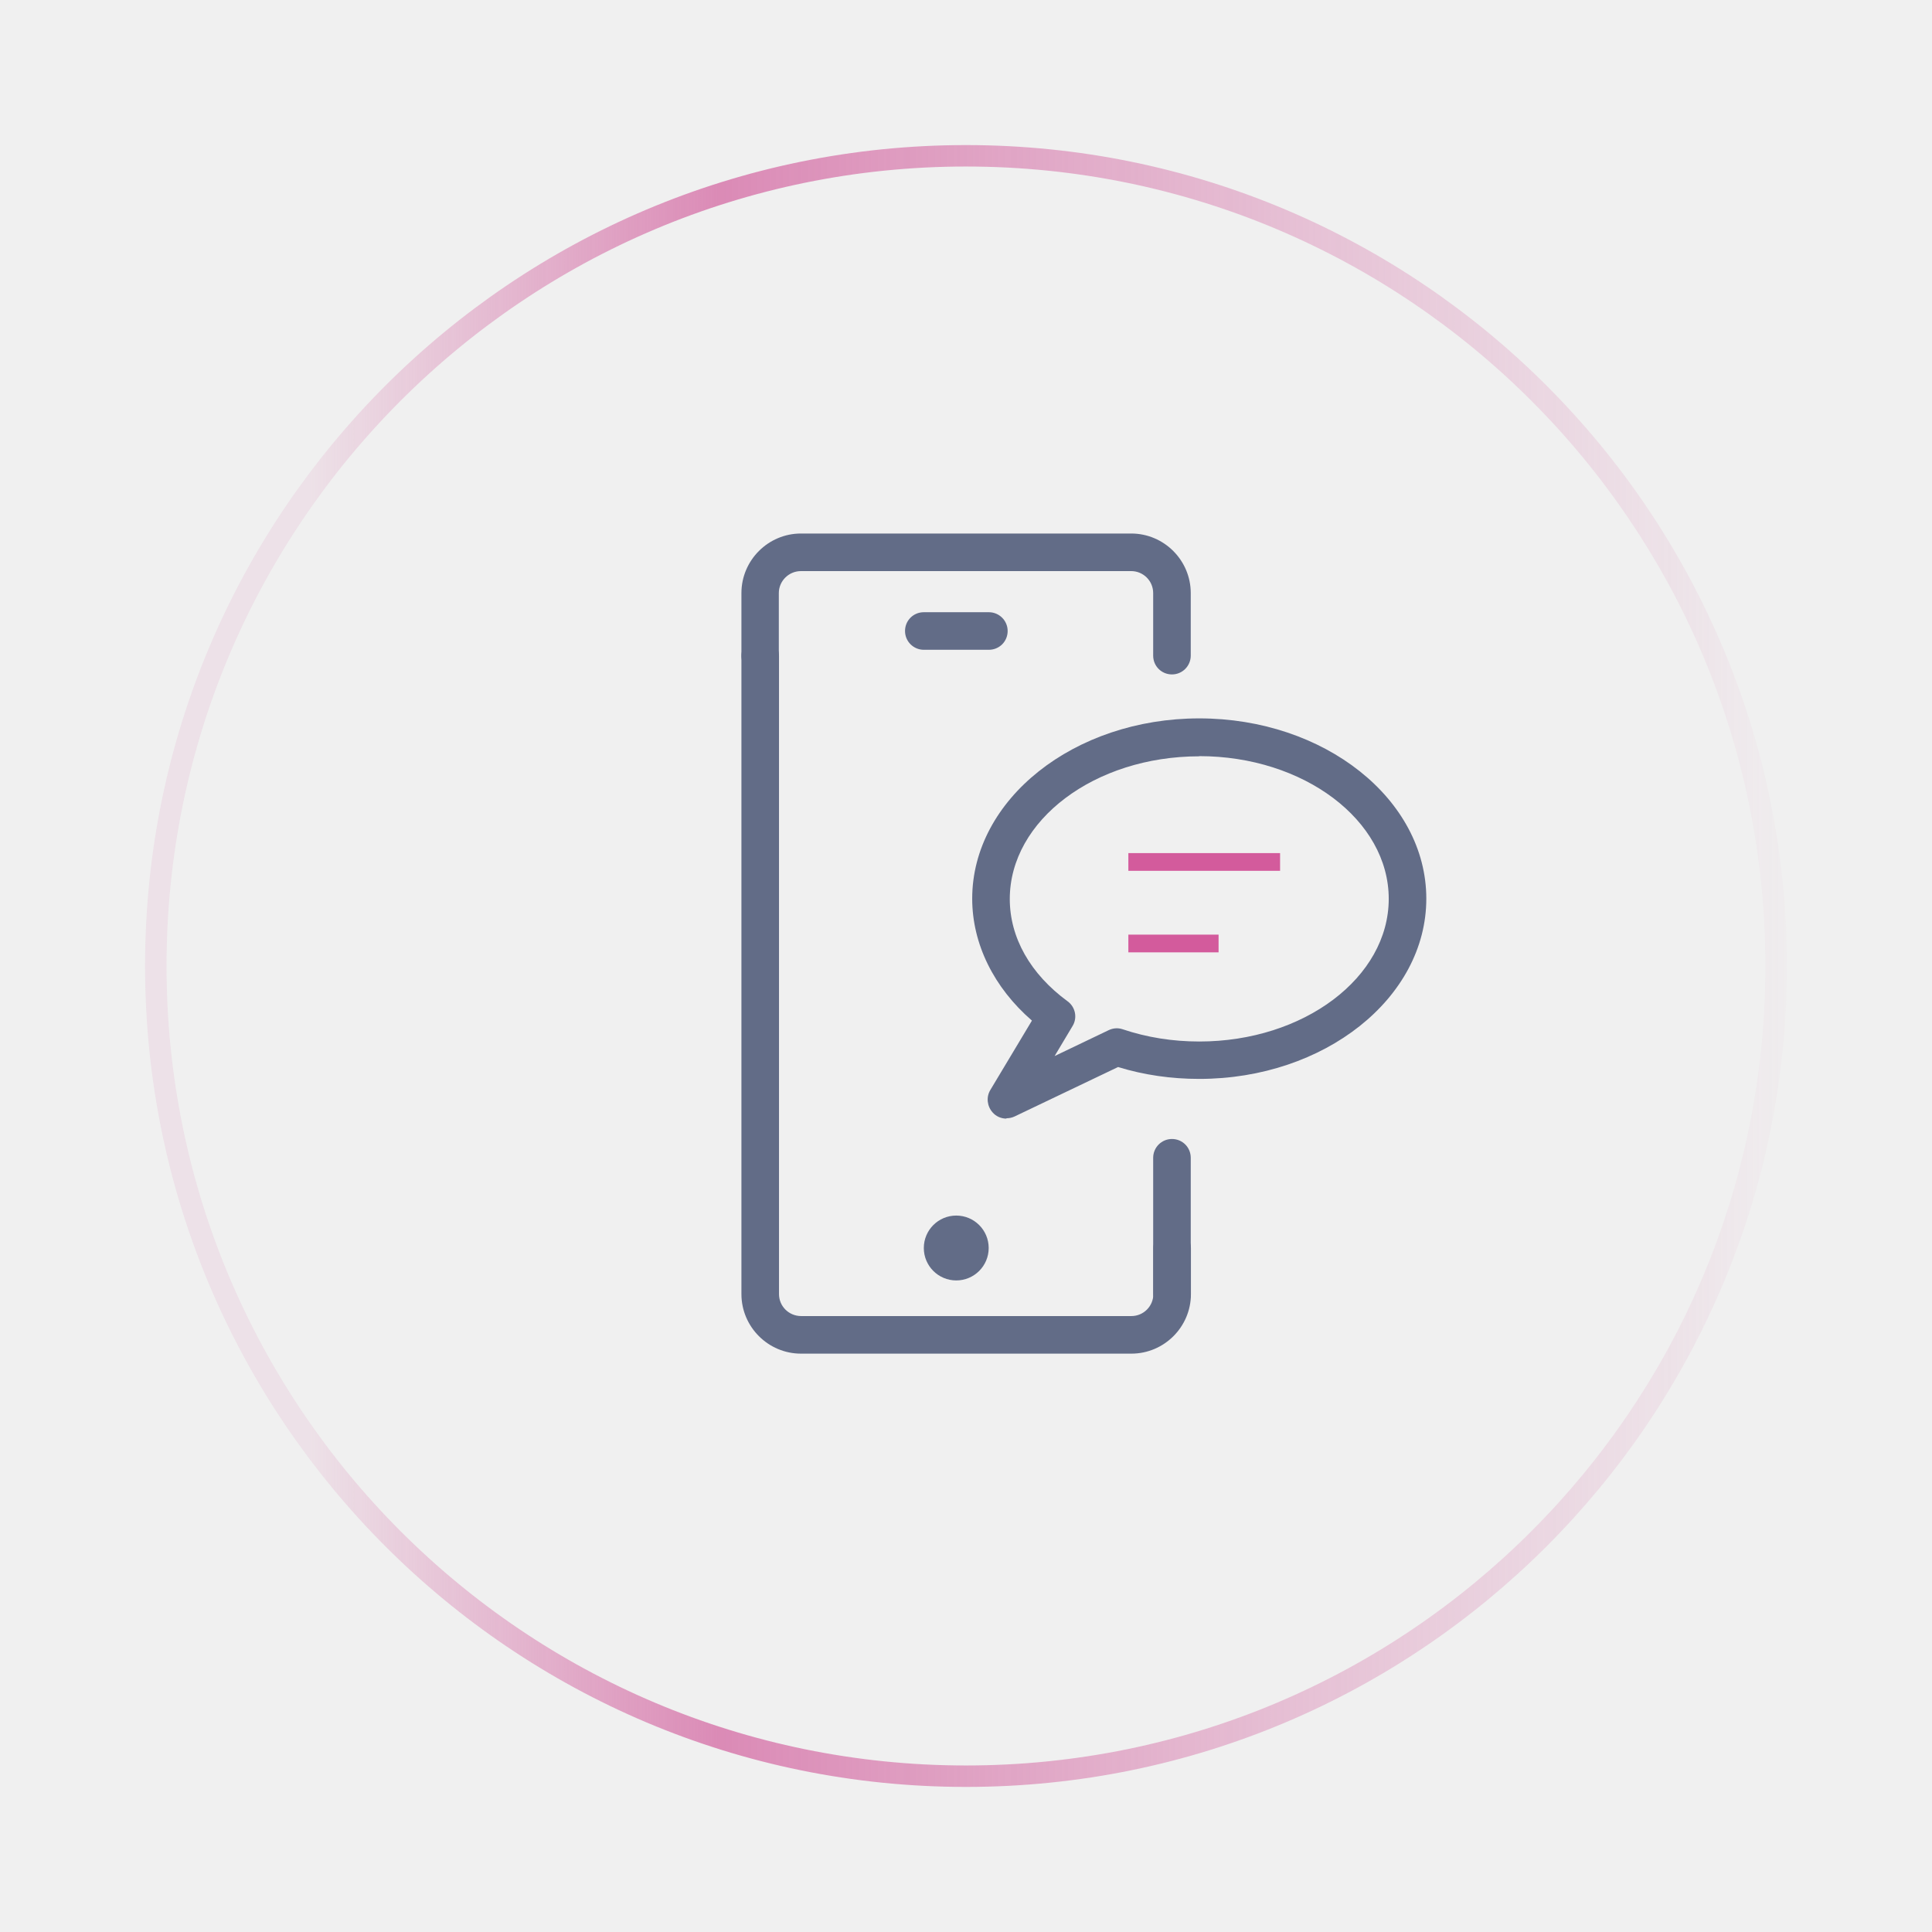
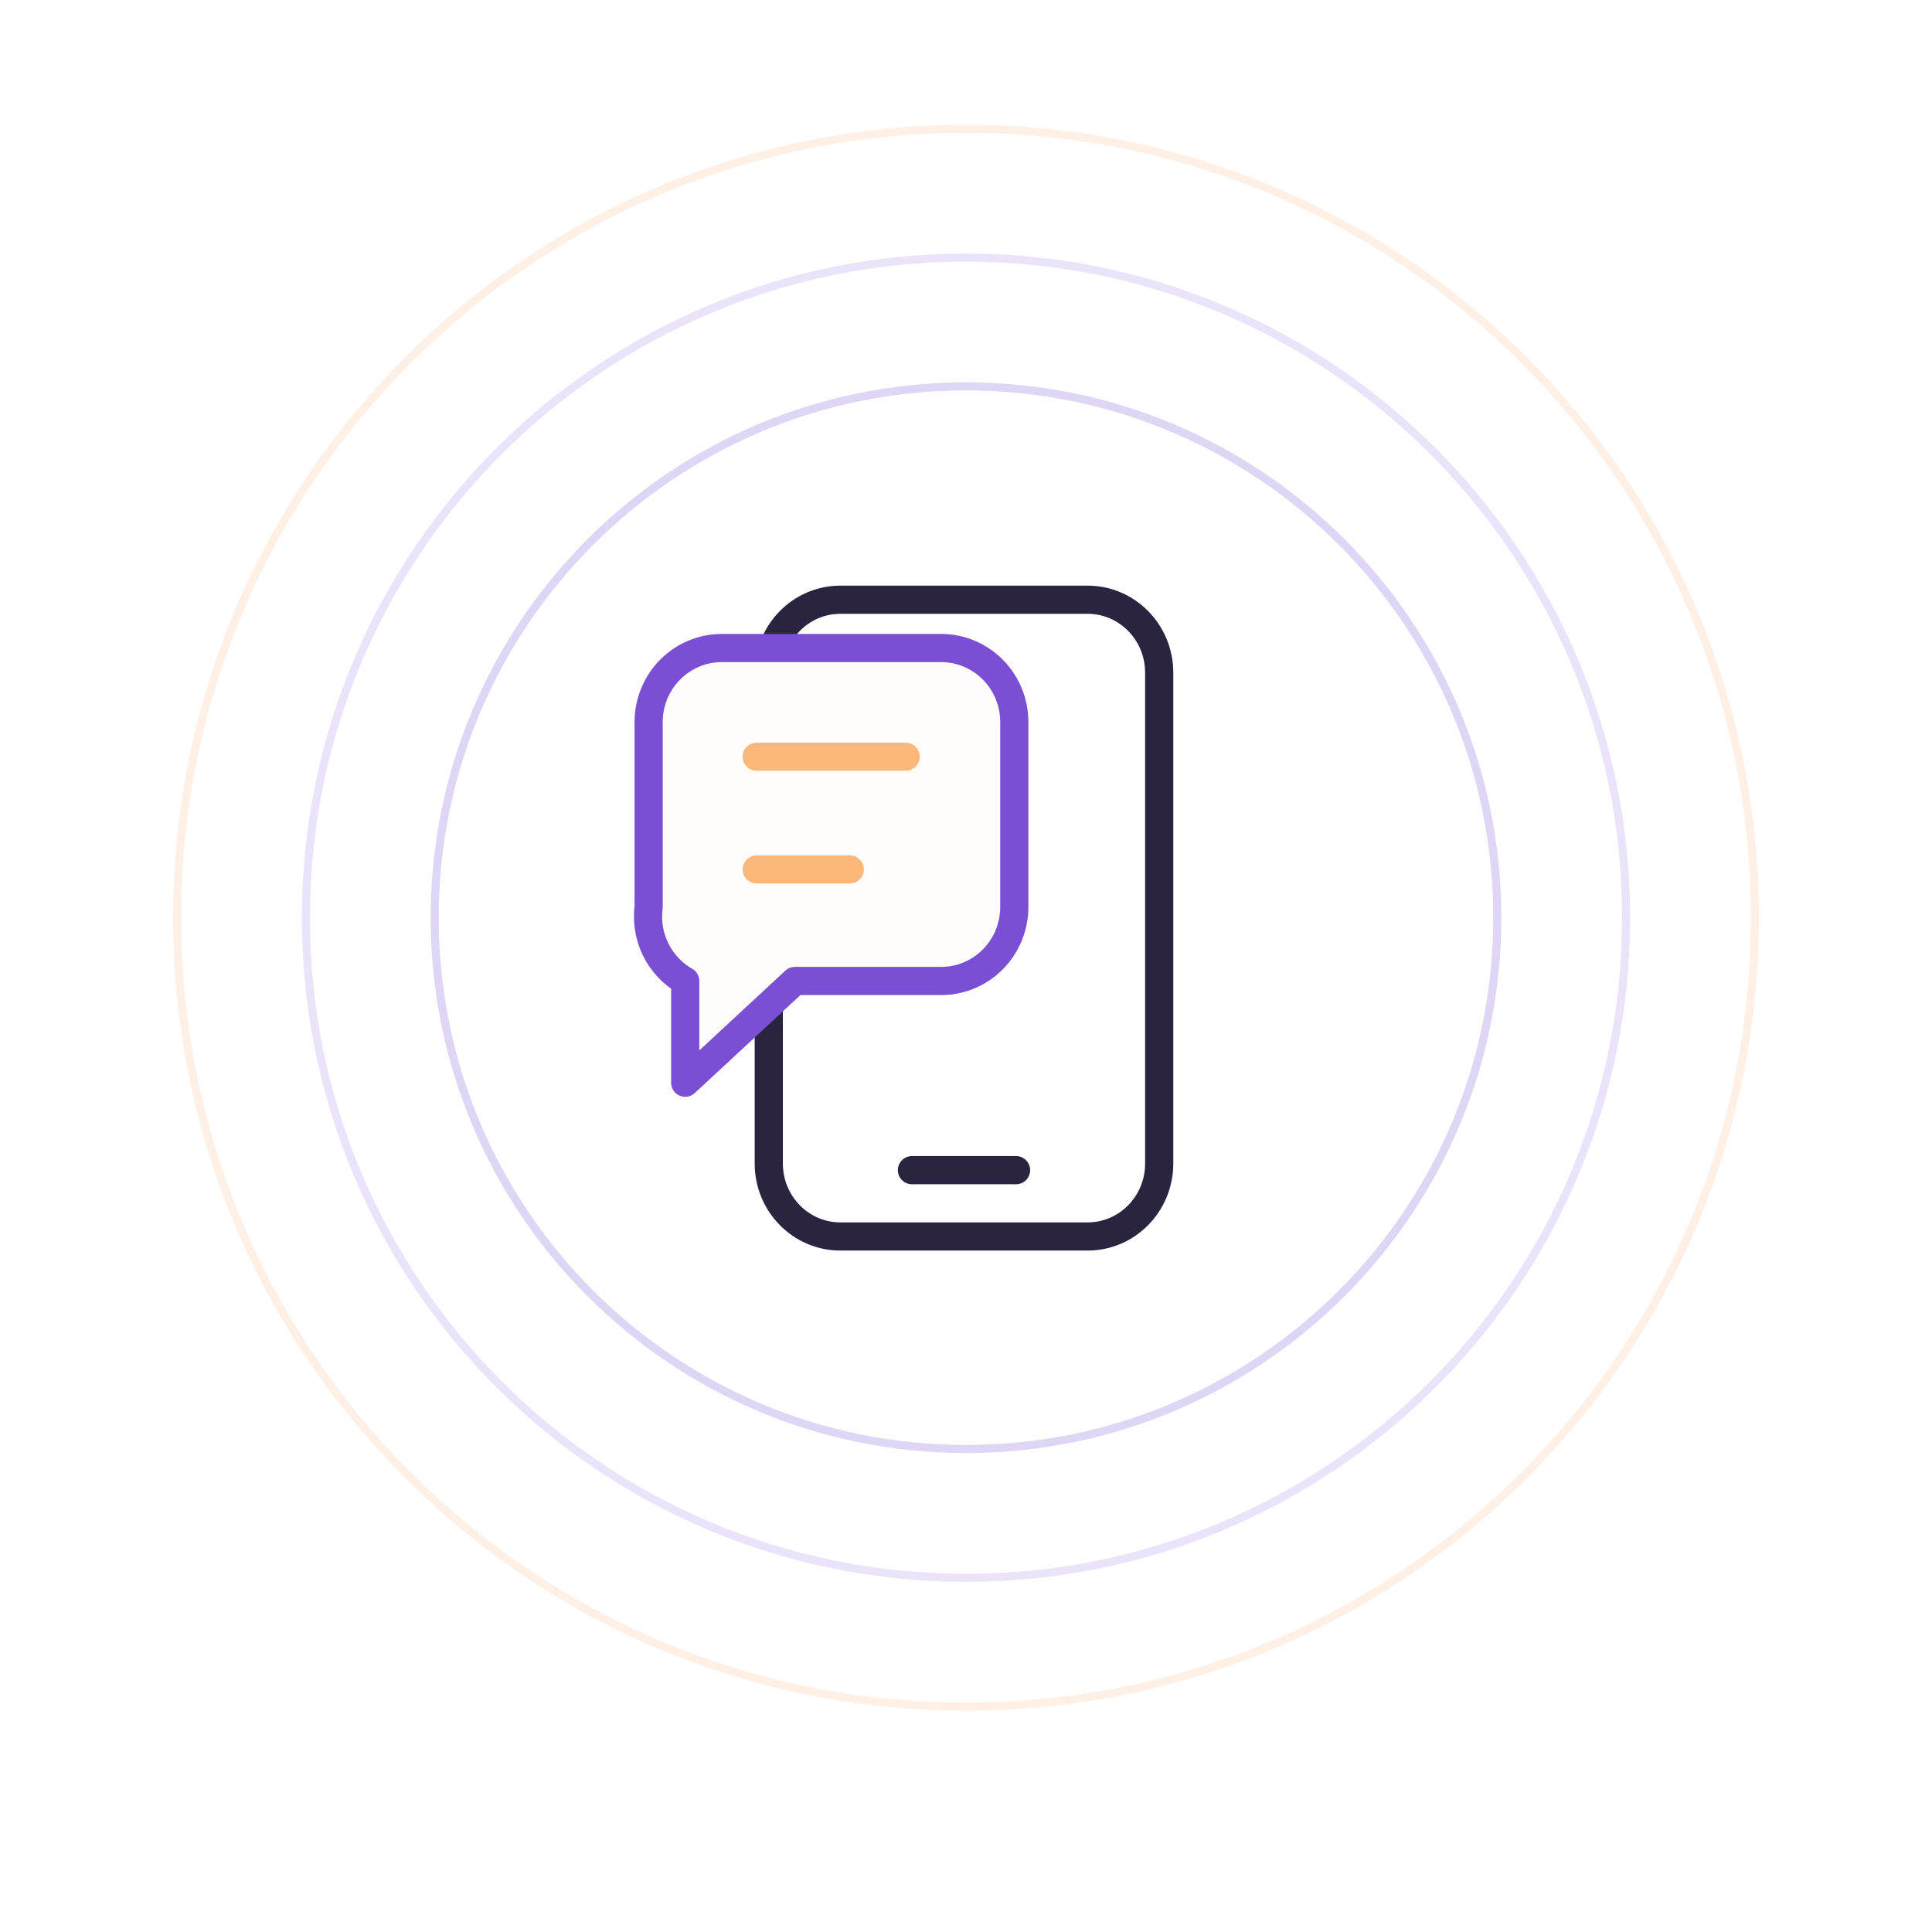
- <svg xmlns="http://www.w3.org/2000/svg" id="Layer_1" viewBox="0 0 109 109">
+ <svg xmlns="http://www.w3.org/2000/svg" width="480" height="480" viewBox="0 0 480 480" fill="none">
+   <g clip-path="url(#clip0_585_2004)">
+     <path d="M480 0H0V480H480V0Z" fill="white" />
+     <path d="M270.217 149H208.783C198.962 149 191 157.116 191 167.127V289.073C191 299.084 198.962 307.2 208.783 307.2H270.217C280.038 307.2 288 299.084 288 289.073V167.127C288 157.116 280.038 149 270.217 149Z" stroke="#2A2440" stroke-width="7" stroke-linecap="round" stroke-linejoin="round" />
+     <path d="M226.567 290.721H252.433" stroke="#2A2440" stroke-width="7" stroke-linecap="round" stroke-linejoin="round" />
+     <path d="M179.322 161H233.83C238.649 161 243.271 162.937 246.678 166.384C250.086 169.832 252 174.508 252 179.383V225.34C252 230.216 250.086 234.892 246.678 238.339C243.271 241.787 238.649 243.723 233.83 243.723H197.491L170.237 269V243.723C167.085 241.923 164.537 239.212 162.918 235.936C161.3 232.661 160.685 228.972 161.152 225.34V179.383C161.152 174.508 163.067 169.832 166.474 166.384C169.881 162.937 174.503 161 179.322 161Z" fill="#FFFCFC" stroke="#7B4FD4" stroke-width="7" stroke-linecap="round" stroke-linejoin="round" />
+     <path d="M188 188H225M188 216H211.125" stroke="#FBB87A" stroke-width="7" stroke-linecap="round" stroke-linejoin="round" />
+     <path d="M240 424C348.248 424 436 336.248 436 228C436 119.752 348.248 32 240 32C131.752 32 44 119.752 44 228C44 336.248 131.752 424 240 424Z" stroke="#FBB87A" stroke-opacity="0.2" stroke-width="2" stroke-linecap="round" />
+     <path d="M240 392C330.575 392 404 318.575 404 228C404 137.425 330.575 64 240 64C149.425 64 76 137.425 76 228C76 318.575 149.425 392 240 392Z" stroke="#7B4FD4" stroke-opacity="0.16" stroke-width="2" stroke-linecap="round" />
+     <path d="M240 360C312.902 360 372 300.902 372 228C372 155.098 312.902 96 240 96C167.098 96 108 155.098 108 228C108 300.902 167.098 360 240 360Z" stroke="#7B4FD4" stroke-opacity="0.24" stroke-width="2" stroke-linecap="round" />
+   </g>
  <defs>
-     <linearGradient id="Namnlös_övertoning_3" x1="8.18" y1="54.5" x2="100.82" y2="54.5" gradientUnits="userSpaceOnUse">
-       <stop offset=".1" stop-color="#d15b9b" stop-opacity=".1" />
-       <stop offset=".35" stop-color="#d15b9b" stop-opacity=".68" />
-       <stop offset="1" stop-color="#d15b9b" stop-opacity=".02" />
-     </linearGradient>
+     <clipPath id="clip0_585_2004">
+       <rect width="480" height="480" fill="white" />
+     </clipPath>
  </defs>
-   <circle cx="54.5" cy="54.5" r="45.71" fill="none" stroke="url(#Namnlös_övertoning_3)" stroke-linecap="round" stroke-linejoin="round" stroke-width="1.21" />
-   <circle cx="53.95" cy="70.41" r="1.83" fill="#626c87" />
-   <path d="M55.79,36.66h-3.67c-.58,0-1.06-.47-1.06-1.06s.47-1.06,1.06-1.06h3.67c.58,0,1.06.47,1.06,1.06s-.47,1.06-1.06,1.06Z" fill="#626c87" />
-   <path d="M66.12,74.06c-.58,0-1.06-.47-1.06-1.06v-7.68c0-.58.47-1.06,1.06-1.06s1.06.47,1.06,1.06v7.68c0,.58-.47,1.06-1.06,1.06Z" fill="#626c87" />
-   <path d="M42.89,38.06c-.58,0-1.06-.47-1.06-1.06v-3.54c0-1.85,1.51-3.36,3.36-3.36h18.63c1.85,0,3.36,1.51,3.36,3.36v3.53c0,.58-.47,1.06-1.06,1.06s-1.06-.47-1.06-1.06v-3.53c0-.69-.56-1.24-1.24-1.24h-18.63c-.69,0-1.25.56-1.25,1.24v3.54c0,.58-.47,1.06-1.06,1.06Z" fill="#626c87" />
-   <path d="M63.82,76.37h-18.63c-1.85,0-3.36-1.51-3.36-3.36v-36.01c0-.58.47-1.06,1.06-1.06s1.06.47,1.06,1.06v36.01c0,.69.56,1.24,1.25,1.24h18.63c.69,0,1.24-.56,1.24-1.24v-2.59c0-.58.47-1.06,1.06-1.06s1.06.47,1.06,1.06v2.59c0,1.85-1.51,3.36-3.36,3.36Z" fill="#626c87" />
-   <path d="M56.78,63.11c-.29,0-.58-.12-.78-.35-.31-.35-.37-.86-.13-1.26l2.35-3.92c-2.15-1.86-3.37-4.33-3.37-6.88,0-5.6,5.75-10.17,12.81-10.17s12.81,4.56,12.81,10.17-5.75,10.17-12.81,10.17c-1.58,0-3.12-.22-4.58-.67l-5.84,2.79c-.15.07-.3.1-.46.1ZM67.66,42.67c-5.9,0-10.69,3.61-10.69,8.05,0,2.18,1.16,4.23,3.26,5.77.44.32.57.93.28,1.4l-1.01,1.69,3.05-1.46c.25-.12.53-.14.79-.05,1.37.46,2.82.69,4.32.69,5.9,0,10.69-3.61,10.69-8.05s-4.8-8.05-10.69-8.05Z" fill="#626c87" />
-   <line x1="63.66" y1="48.63" x2="72.22" y2="48.63" fill="none" stroke="#d35b9c" stroke-miterlimit="10" />
-   <line x1="63.66" y1="53.23" x2="68.75" y2="53.23" fill="none" stroke="#d35b9c" stroke-miterlimit="10" />
</svg>
